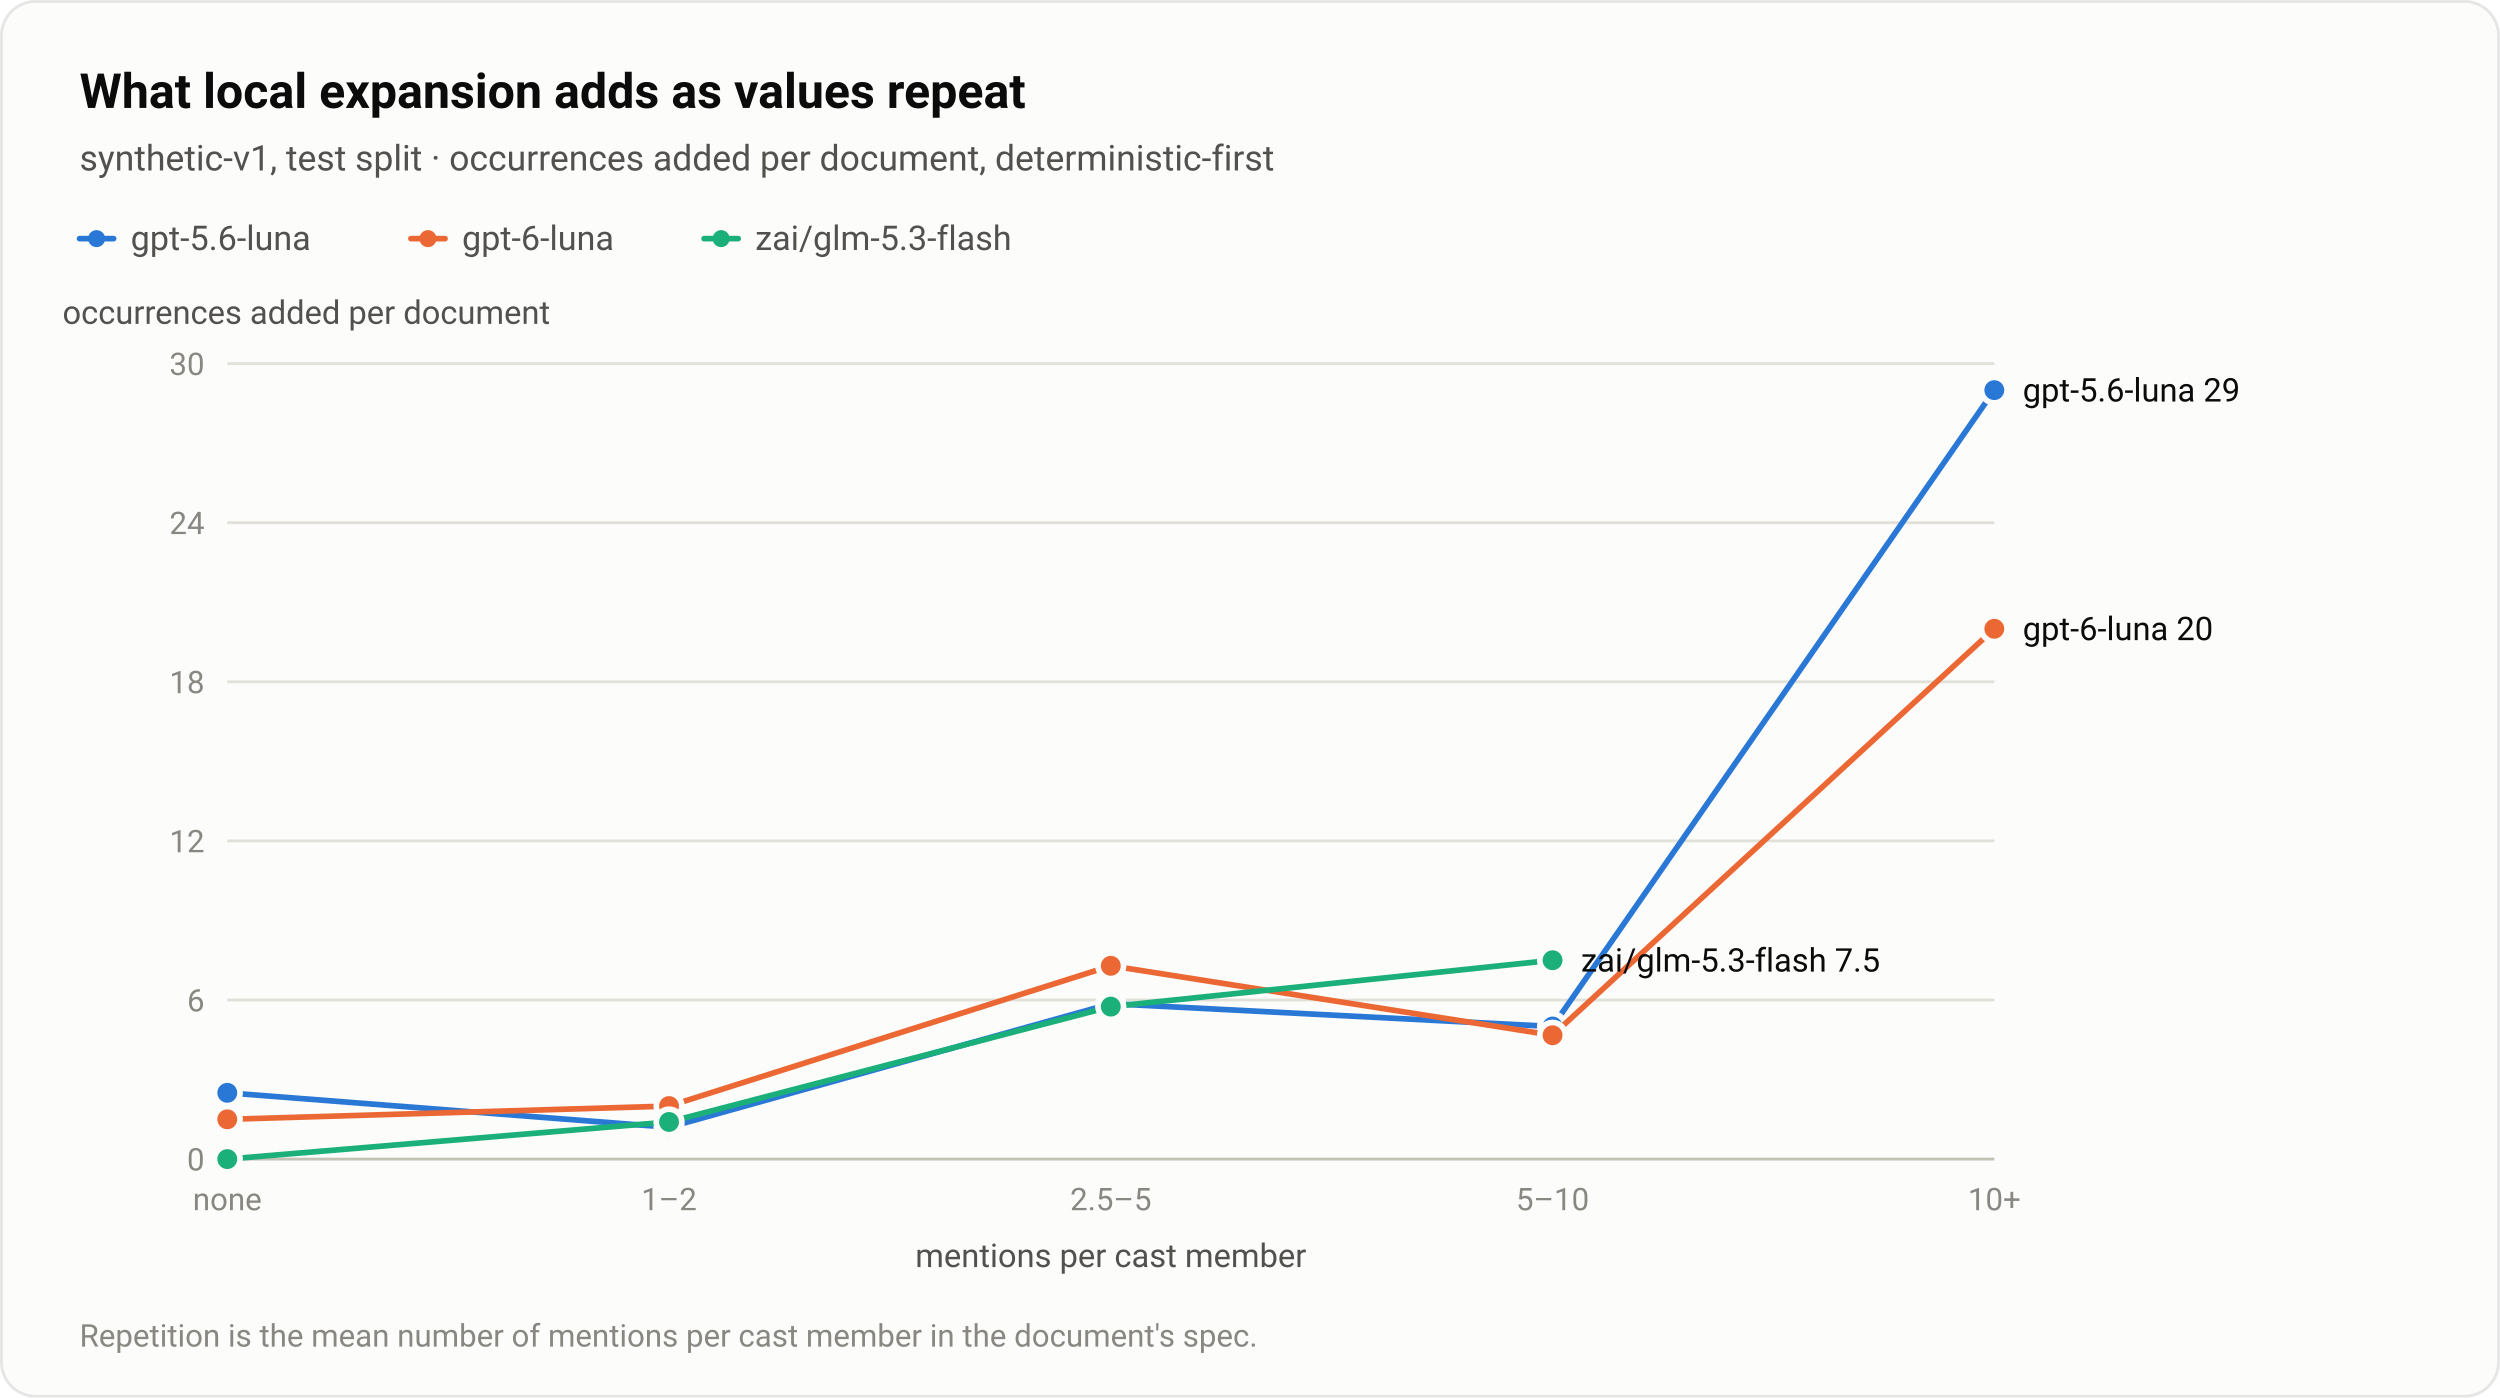
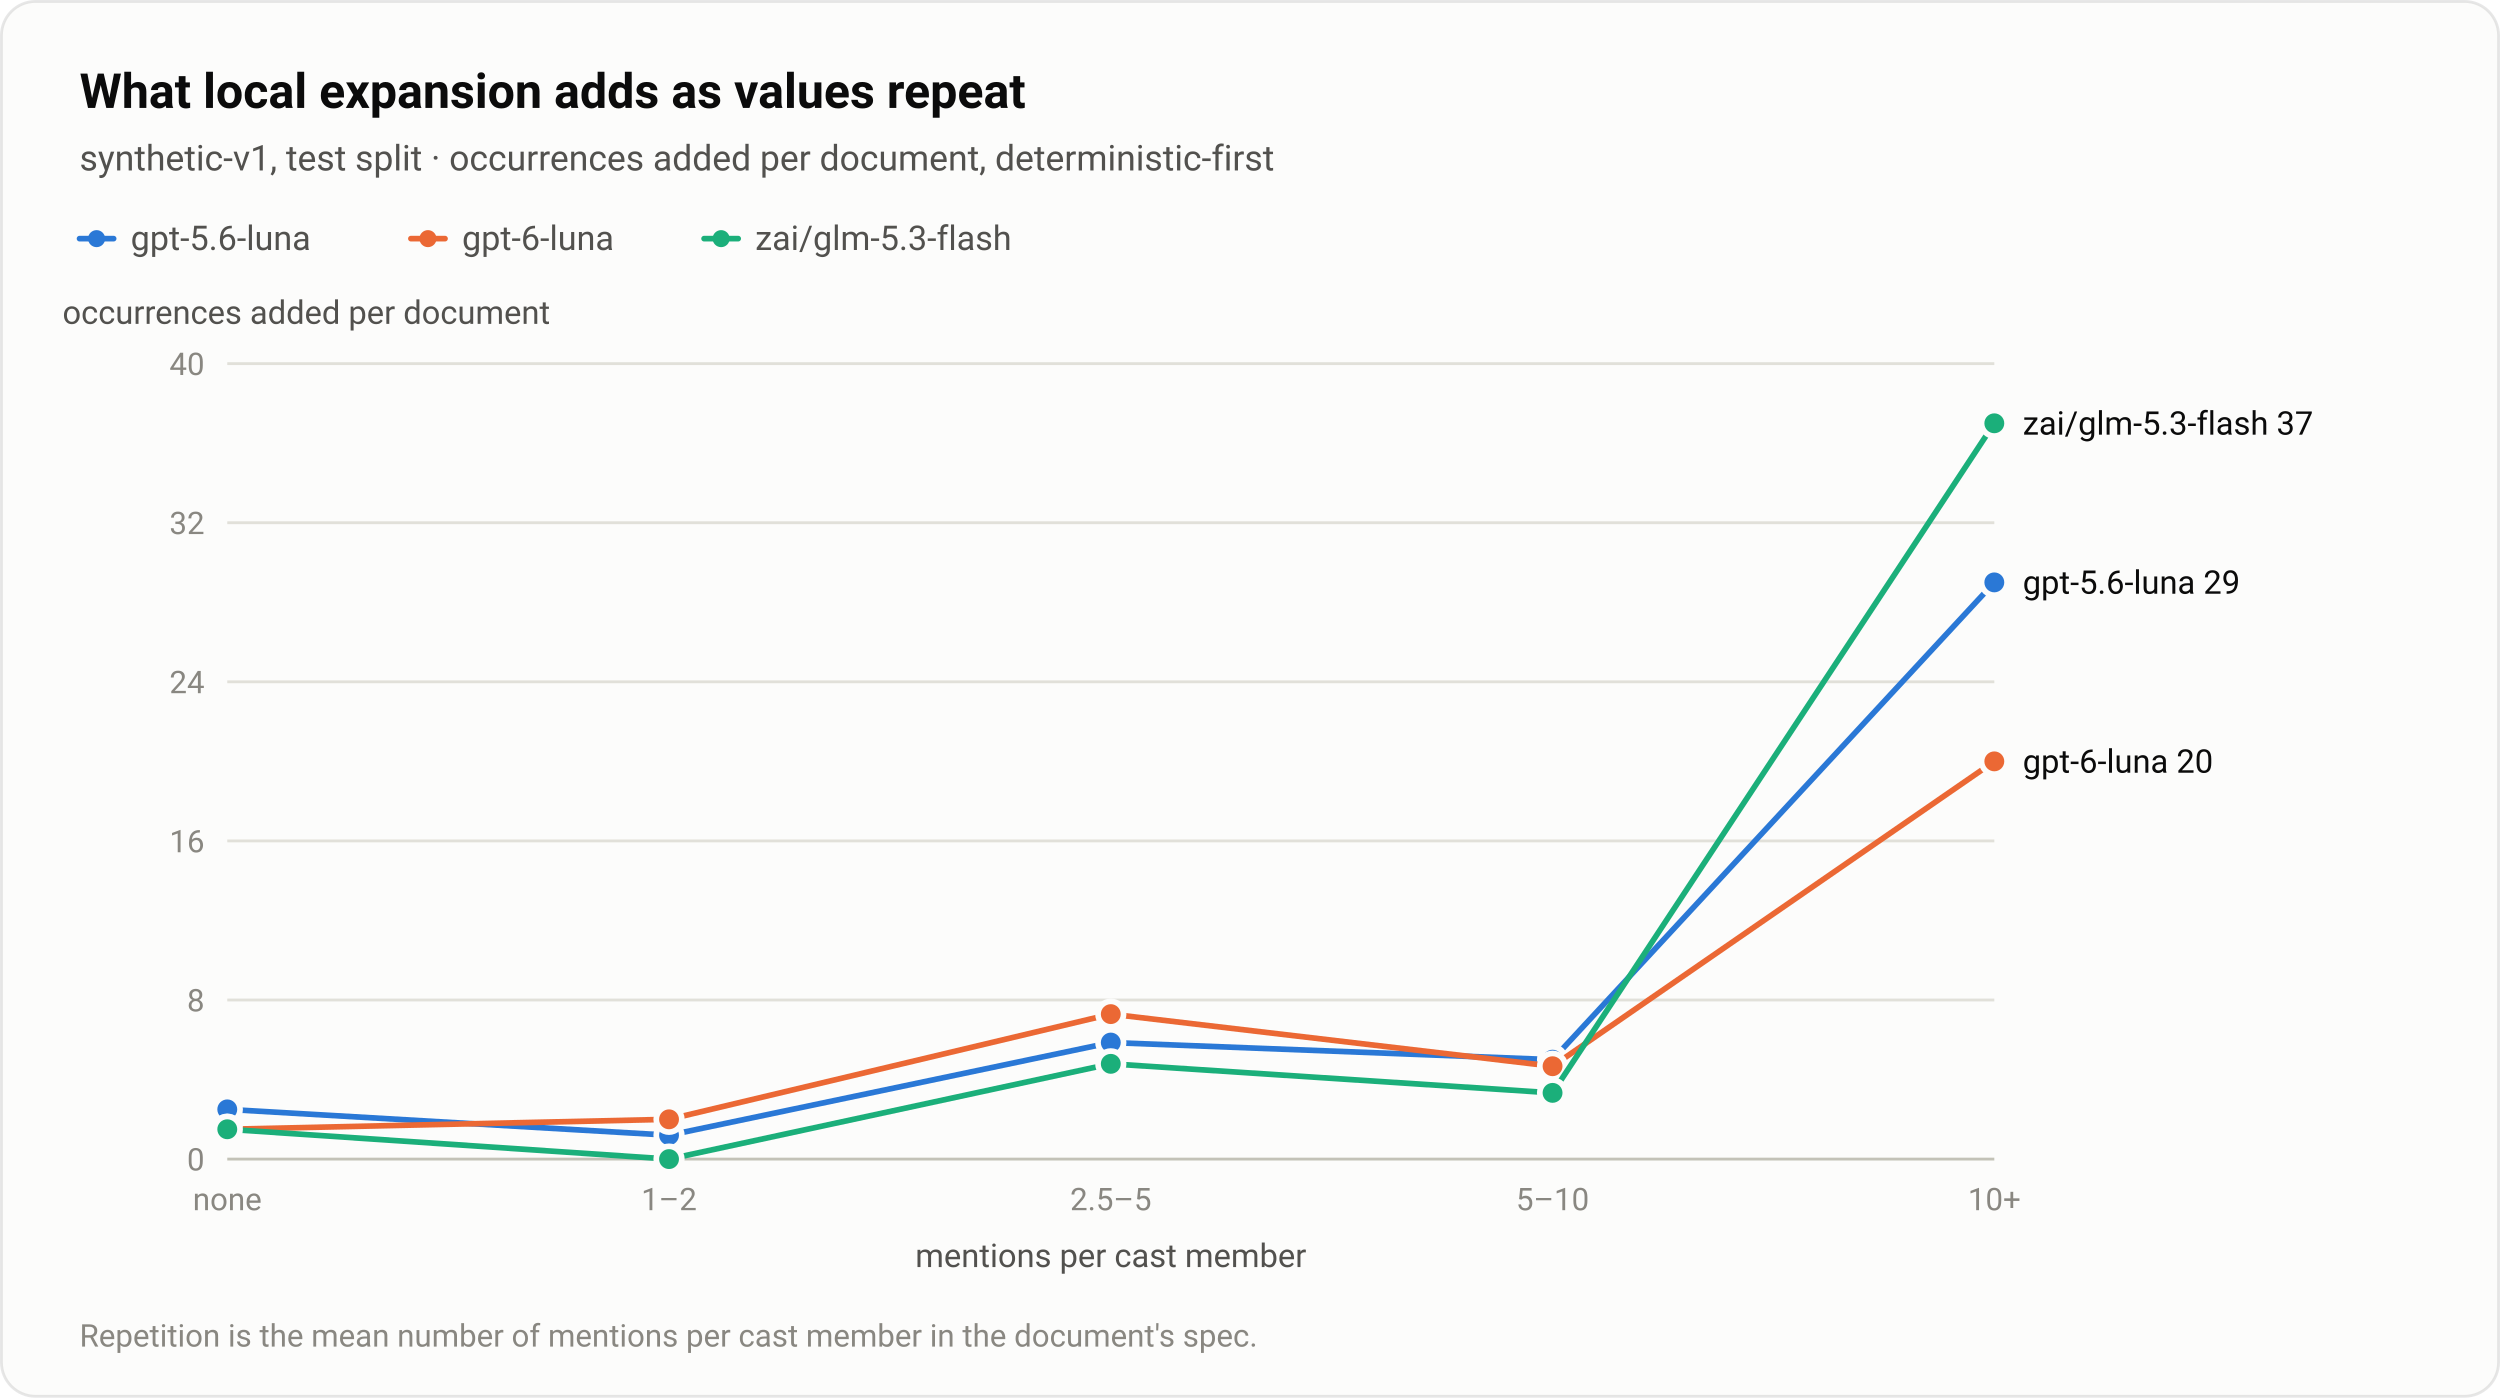
<svg xmlns="http://www.w3.org/2000/svg" width="880" height="492" viewBox="0 0 880 492" role="img" aria-labelledby="t d" font-family="system-ui, -apple-system, &quot;Segoe UI&quot;, Roboto, sans-serif">
  <rect x="0.5" y="0.5" width="879" height="491" rx="12" fill="#fcfcfb" stroke="rgba(11,11,11,0.10)" />
  <text x="28" y="38" font-size="17" font-weight="600" fill="#0b0b0b">What local expansion adds as values repeat</text>
  <text x="28" y="60" font-size="12.5" fill="#52514e">synthetic-v1, test split · occurrences added per document, deterministic-first</text>
  <line x1="28" y1="84" x2="40" y2="84" stroke="#2a78d6" stroke-width="2" stroke-linecap="round" />
  <circle cx="34" cy="84" r="3" fill="#2a78d6" />
  <text x="46" y="88" font-size="12" fill="#52514e">gpt-5.6-luna</text>
  <line x1="144.64" y1="84" x2="156.64" y2="84" stroke="#eb6834" stroke-width="2" stroke-linecap="round" />
  <circle cx="150.64" cy="84" r="3" fill="#eb6834" />
  <text x="162.64" y="88" font-size="12" fill="#52514e">gpt-6-luna</text>
  <line x1="247.84" y1="84" x2="259.84" y2="84" stroke="#1baf7a" stroke-width="2" stroke-linecap="round" />
  <circle cx="253.84" cy="84" r="3" fill="#1baf7a" />
  <text x="265.84" y="88" font-size="12" fill="#52514e">zai/glm-5.3-flash</text>
  <line x1="80" y1="408" x2="702" y2="408" stroke="#c3c2b7" />
  <text x="72" y="412" font-size="11" fill="#898781" text-anchor="end">0</text>
  <line x1="80" y1="352" x2="702" y2="352" stroke="#e1e0d9" />
-   <text x="72" y="356" font-size="11" fill="#898781" text-anchor="end">6</text>
+   <text x="72" y="356" font-size="11" fill="#898781" text-anchor="end">8</text>
  <line x1="80" y1="296" x2="702" y2="296" stroke="#e1e0d9" />
-   <text x="72" y="300" font-size="11" fill="#898781" text-anchor="end">12</text>
+   <text x="72" y="300" font-size="11" fill="#898781" text-anchor="end">16</text>
  <line x1="80" y1="240" x2="702" y2="240" stroke="#e1e0d9" />
-   <text x="72" y="244" font-size="11" fill="#898781" text-anchor="end">18</text>
+   <text x="72" y="244" font-size="11" fill="#898781" text-anchor="end">24</text>
  <line x1="80" y1="184" x2="702" y2="184" stroke="#e1e0d9" />
-   <text x="72" y="188" font-size="11" fill="#898781" text-anchor="end">24</text>
+   <text x="72" y="188" font-size="11" fill="#898781" text-anchor="end">32</text>
  <line x1="80" y1="128" x2="702" y2="128" stroke="#e1e0d9" />
-   <text x="72" y="132" font-size="11" fill="#898781" text-anchor="end">30</text>
+   <text x="72" y="132" font-size="11" fill="#898781" text-anchor="end">40</text>
  <text x="80" y="426" font-size="11" fill="#898781" text-anchor="middle">none</text>
  <text x="235.5" y="426" font-size="11" fill="#898781" text-anchor="middle">1–2</text>
  <text x="391" y="426" font-size="11" fill="#898781" text-anchor="middle">2.5–5</text>
  <text x="546.5" y="426" font-size="11" fill="#898781" text-anchor="middle">5–10</text>
  <text x="702" y="426" font-size="11" fill="#898781" text-anchor="middle">10+</text>
  <text x="391" y="446" font-size="11.5" fill="#52514e" text-anchor="middle">mentions per cast member</text>
  <text x="22" y="114" font-size="11.5" fill="#52514e">occurrences added per document</text>
-   <polyline points="80,384.67 235.5,396.8 391,353.31 546.5,361.33 702,137.33" fill="none" stroke="#2a78d6" stroke-width="2" stroke-linejoin="round" stroke-linecap="round" />
+   <polyline points="80,390.5 235.5,399.6 391,366.98 546.5,373 702,205" fill="none" stroke="#2a78d6" stroke-width="2" stroke-linejoin="round" stroke-linecap="round" />
  <g>
-     <circle cx="80" cy="384.67" r="12" fill="transparent" />
-     <circle cx="80" cy="384.67" r="4.5" fill="#2a78d6" stroke="#fcfcfb" stroke-width="2" />
+     <circle cx="80" cy="390.5" r="12" fill="transparent" />
+     <circle cx="80" cy="390.5" r="4.5" fill="#2a78d6" stroke="#fcfcfb" stroke-width="2" />
  </g>
  <g>
-     <circle cx="235.5" cy="396.8" r="12" fill="transparent" />
-     <circle cx="235.5" cy="396.8" r="4.5" fill="#2a78d6" stroke="#fcfcfb" stroke-width="2" />
+     <circle cx="235.5" cy="399.6" r="12" fill="transparent" />
+     <circle cx="235.5" cy="399.6" r="4.5" fill="#2a78d6" stroke="#fcfcfb" stroke-width="2" />
  </g>
  <g>
-     <circle cx="391" cy="353.31" r="12" fill="transparent" />
-     <circle cx="391" cy="353.31" r="4.5" fill="#2a78d6" stroke="#fcfcfb" stroke-width="2" />
+     <circle cx="391" cy="366.98" r="12" fill="transparent" />
+     <circle cx="391" cy="366.98" r="4.5" fill="#2a78d6" stroke="#fcfcfb" stroke-width="2" />
  </g>
  <g>
-     <circle cx="546.5" cy="361.33" r="12" fill="transparent" />
-     <circle cx="546.5" cy="361.33" r="4.5" fill="#2a78d6" stroke="#fcfcfb" stroke-width="2" />
+     <circle cx="546.5" cy="373" r="12" fill="transparent" />
+     <circle cx="546.5" cy="373" r="4.5" fill="#2a78d6" stroke="#fcfcfb" stroke-width="2" />
  </g>
  <g>
-     <circle cx="702" cy="137.33" r="12" fill="transparent" />
-     <circle cx="702" cy="137.33" r="4.5" fill="#2a78d6" stroke="#fcfcfb" stroke-width="2" />
+     <circle cx="702" cy="205" r="12" fill="transparent" />
+     <circle cx="702" cy="205" r="4.5" fill="#2a78d6" stroke="#fcfcfb" stroke-width="2" />
  </g>
-   <polyline points="80,394 235.5,389.33 391,339.96 546.5,364.41 702,221.33" fill="none" stroke="#eb6834" stroke-width="2" stroke-linejoin="round" stroke-linecap="round" />
+   <polyline points="80,397.5 235.5,394 391,356.97 546.5,375.31 702,268" fill="none" stroke="#eb6834" stroke-width="2" stroke-linejoin="round" stroke-linecap="round" />
  <g>
-     <circle cx="80" cy="394" r="12" fill="transparent" />
-     <circle cx="80" cy="394" r="4.5" fill="#eb6834" stroke="#fcfcfb" stroke-width="2" />
+     <circle cx="80" cy="397.5" r="12" fill="transparent" />
+     <circle cx="80" cy="397.5" r="4.5" fill="#eb6834" stroke="#fcfcfb" stroke-width="2" />
  </g>
  <g>
-     <circle cx="235.5" cy="389.33" r="12" fill="transparent" />
-     <circle cx="235.5" cy="389.33" r="4.5" fill="#eb6834" stroke="#fcfcfb" stroke-width="2" />
+     <circle cx="235.5" cy="394" r="12" fill="transparent" />
+     <circle cx="235.5" cy="394" r="4.5" fill="#eb6834" stroke="#fcfcfb" stroke-width="2" />
  </g>
  <g>
-     <circle cx="391" cy="339.96" r="12" fill="transparent" />
-     <circle cx="391" cy="339.96" r="4.5" fill="#eb6834" stroke="#fcfcfb" stroke-width="2" />
+     <circle cx="391" cy="356.97" r="12" fill="transparent" />
+     <circle cx="391" cy="356.97" r="4.5" fill="#eb6834" stroke="#fcfcfb" stroke-width="2" />
  </g>
  <g>
-     <circle cx="546.5" cy="364.41" r="12" fill="transparent" />
-     <circle cx="546.5" cy="364.41" r="4.5" fill="#eb6834" stroke="#fcfcfb" stroke-width="2" />
+     <circle cx="546.5" cy="375.31" r="12" fill="transparent" />
+     <circle cx="546.5" cy="375.31" r="4.5" fill="#eb6834" stroke="#fcfcfb" stroke-width="2" />
  </g>
  <g>
-     <circle cx="702" cy="221.33" r="12" fill="transparent" />
-     <circle cx="702" cy="221.33" r="4.5" fill="#eb6834" stroke="#fcfcfb" stroke-width="2" />
+     <circle cx="702" cy="268" r="12" fill="transparent" />
+     <circle cx="702" cy="268" r="4.5" fill="#eb6834" stroke="#fcfcfb" stroke-width="2" />
  </g>
-   <polyline points="80,408 235.5,394.93 391,354.33 546.5,338" fill="none" stroke="#1baf7a" stroke-width="2" stroke-linejoin="round" stroke-linecap="round" />
+   <polyline points="80,397.5 235.5,408 391,374.47 546.5,384.69 702,149" fill="none" stroke="#1baf7a" stroke-width="2" stroke-linejoin="round" stroke-linecap="round" />
  <g>
-     <circle cx="80" cy="408" r="12" fill="transparent" />
-     <circle cx="80" cy="408" r="4.5" fill="#1baf7a" stroke="#fcfcfb" stroke-width="2" />
+     <circle cx="80" cy="397.5" r="12" fill="transparent" />
+     <circle cx="80" cy="397.5" r="4.5" fill="#1baf7a" stroke="#fcfcfb" stroke-width="2" />
  </g>
  <g>
-     <circle cx="235.5" cy="394.93" r="12" fill="transparent" />
-     <circle cx="235.5" cy="394.93" r="4.5" fill="#1baf7a" stroke="#fcfcfb" stroke-width="2" />
+     <circle cx="235.5" cy="408" r="12" fill="transparent" />
+     <circle cx="235.5" cy="408" r="4.5" fill="#1baf7a" stroke="#fcfcfb" stroke-width="2" />
  </g>
  <g>
-     <circle cx="391" cy="354.33" r="12" fill="transparent" />
-     <circle cx="391" cy="354.33" r="4.5" fill="#1baf7a" stroke="#fcfcfb" stroke-width="2" />
+     <circle cx="391" cy="374.47" r="12" fill="transparent" />
+     <circle cx="391" cy="374.47" r="4.5" fill="#1baf7a" stroke="#fcfcfb" stroke-width="2" />
  </g>
  <g>
-     <circle cx="546.5" cy="338" r="12" fill="transparent" />
-     <circle cx="546.5" cy="338" r="4.5" fill="#1baf7a" stroke="#fcfcfb" stroke-width="2" />
+     <circle cx="546.5" cy="384.69" r="12" fill="transparent" />
+     <circle cx="546.5" cy="384.69" r="4.5" fill="#1baf7a" stroke="#fcfcfb" stroke-width="2" />
  </g>
-   <text x="712" y="141.33" font-size="11.5" fill="#0b0b0b">gpt-5.6-luna  29</text>
-   <text x="712" y="225.33" font-size="11.5" fill="#0b0b0b">gpt-6-luna  20</text>
-   <text x="556.5" y="342" font-size="11.5" fill="#0b0b0b">zai/glm-5.3-flash  7.5</text>
+   <g>
+     <circle cx="702" cy="149" r="12" fill="transparent" />
+     <circle cx="702" cy="149" r="4.5" fill="#1baf7a" stroke="#fcfcfb" stroke-width="2" />
+   </g>
+   <text x="712" y="153" font-size="11.5" fill="#0b0b0b">zai/glm-5.3-flash  37</text>
+   <text x="712" y="209" font-size="11.5" fill="#0b0b0b">gpt-5.6-luna  29</text>
+   <text x="712" y="272" font-size="11.5" fill="#0b0b0b">gpt-6-luna  20</text>
  <text x="28" y="474" font-size="11" fill="#898781">Repetition is the mean number of mentions per cast member in the document's spec.</text>
</svg>
